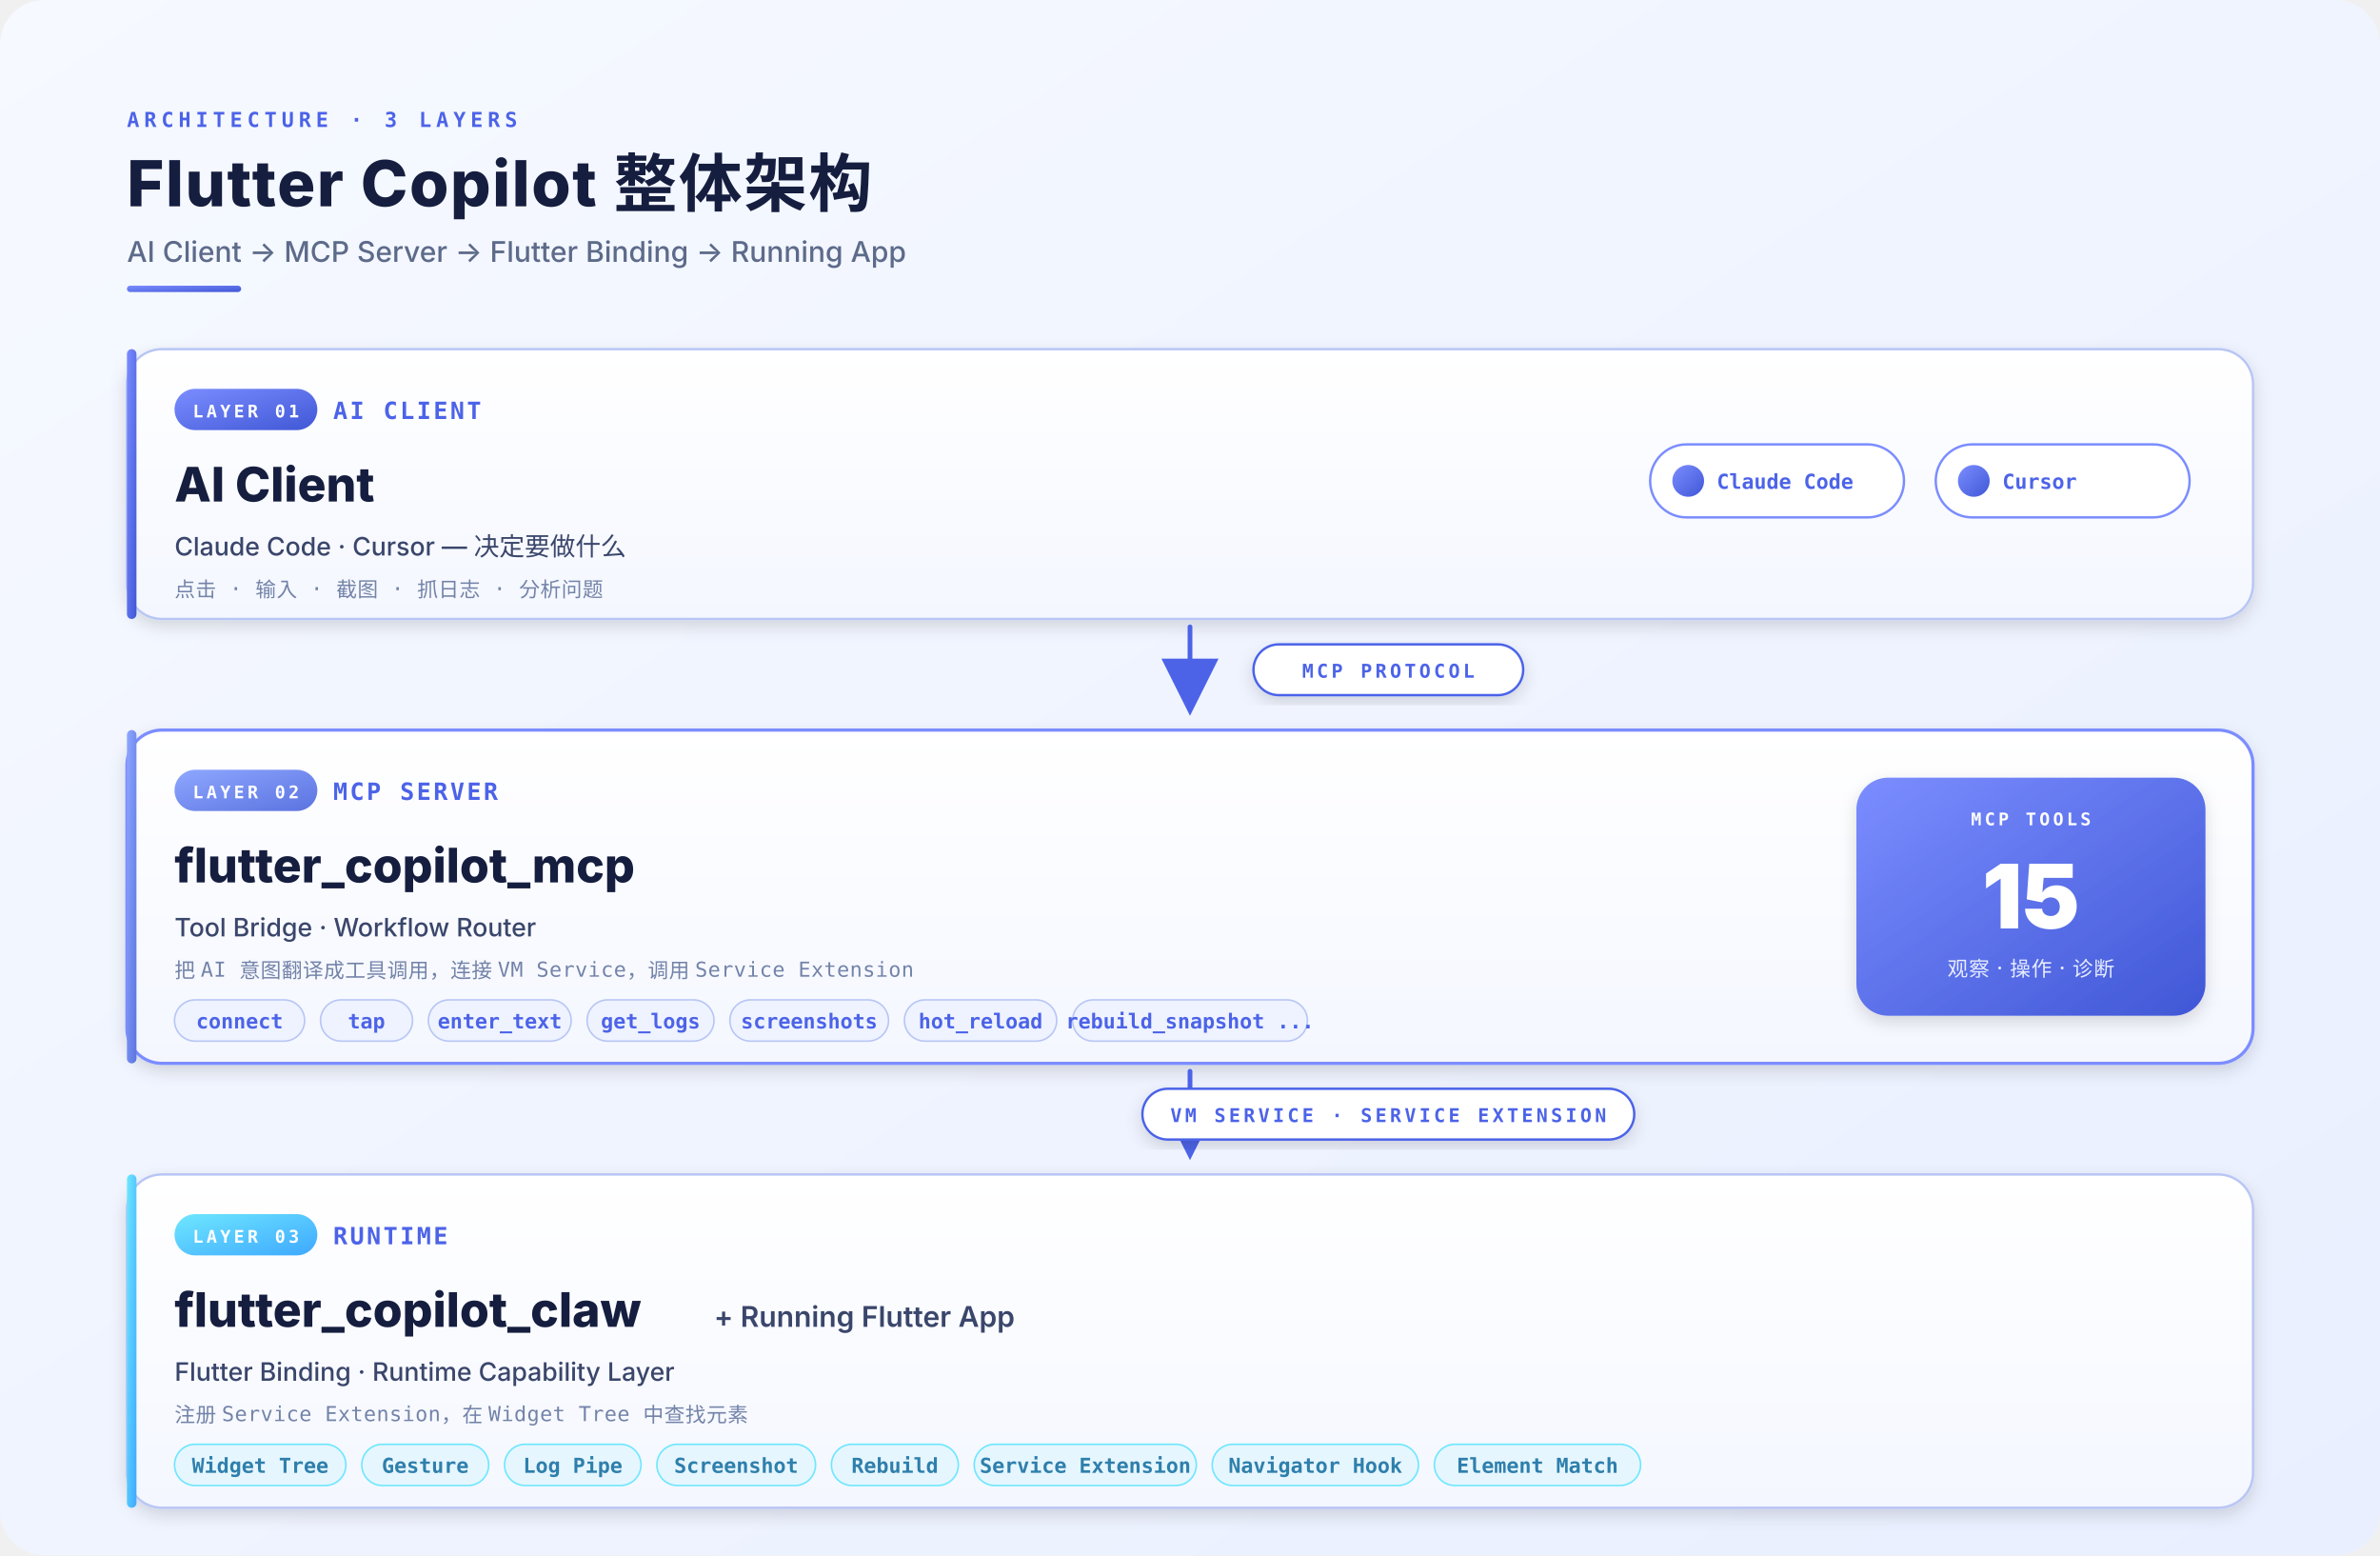
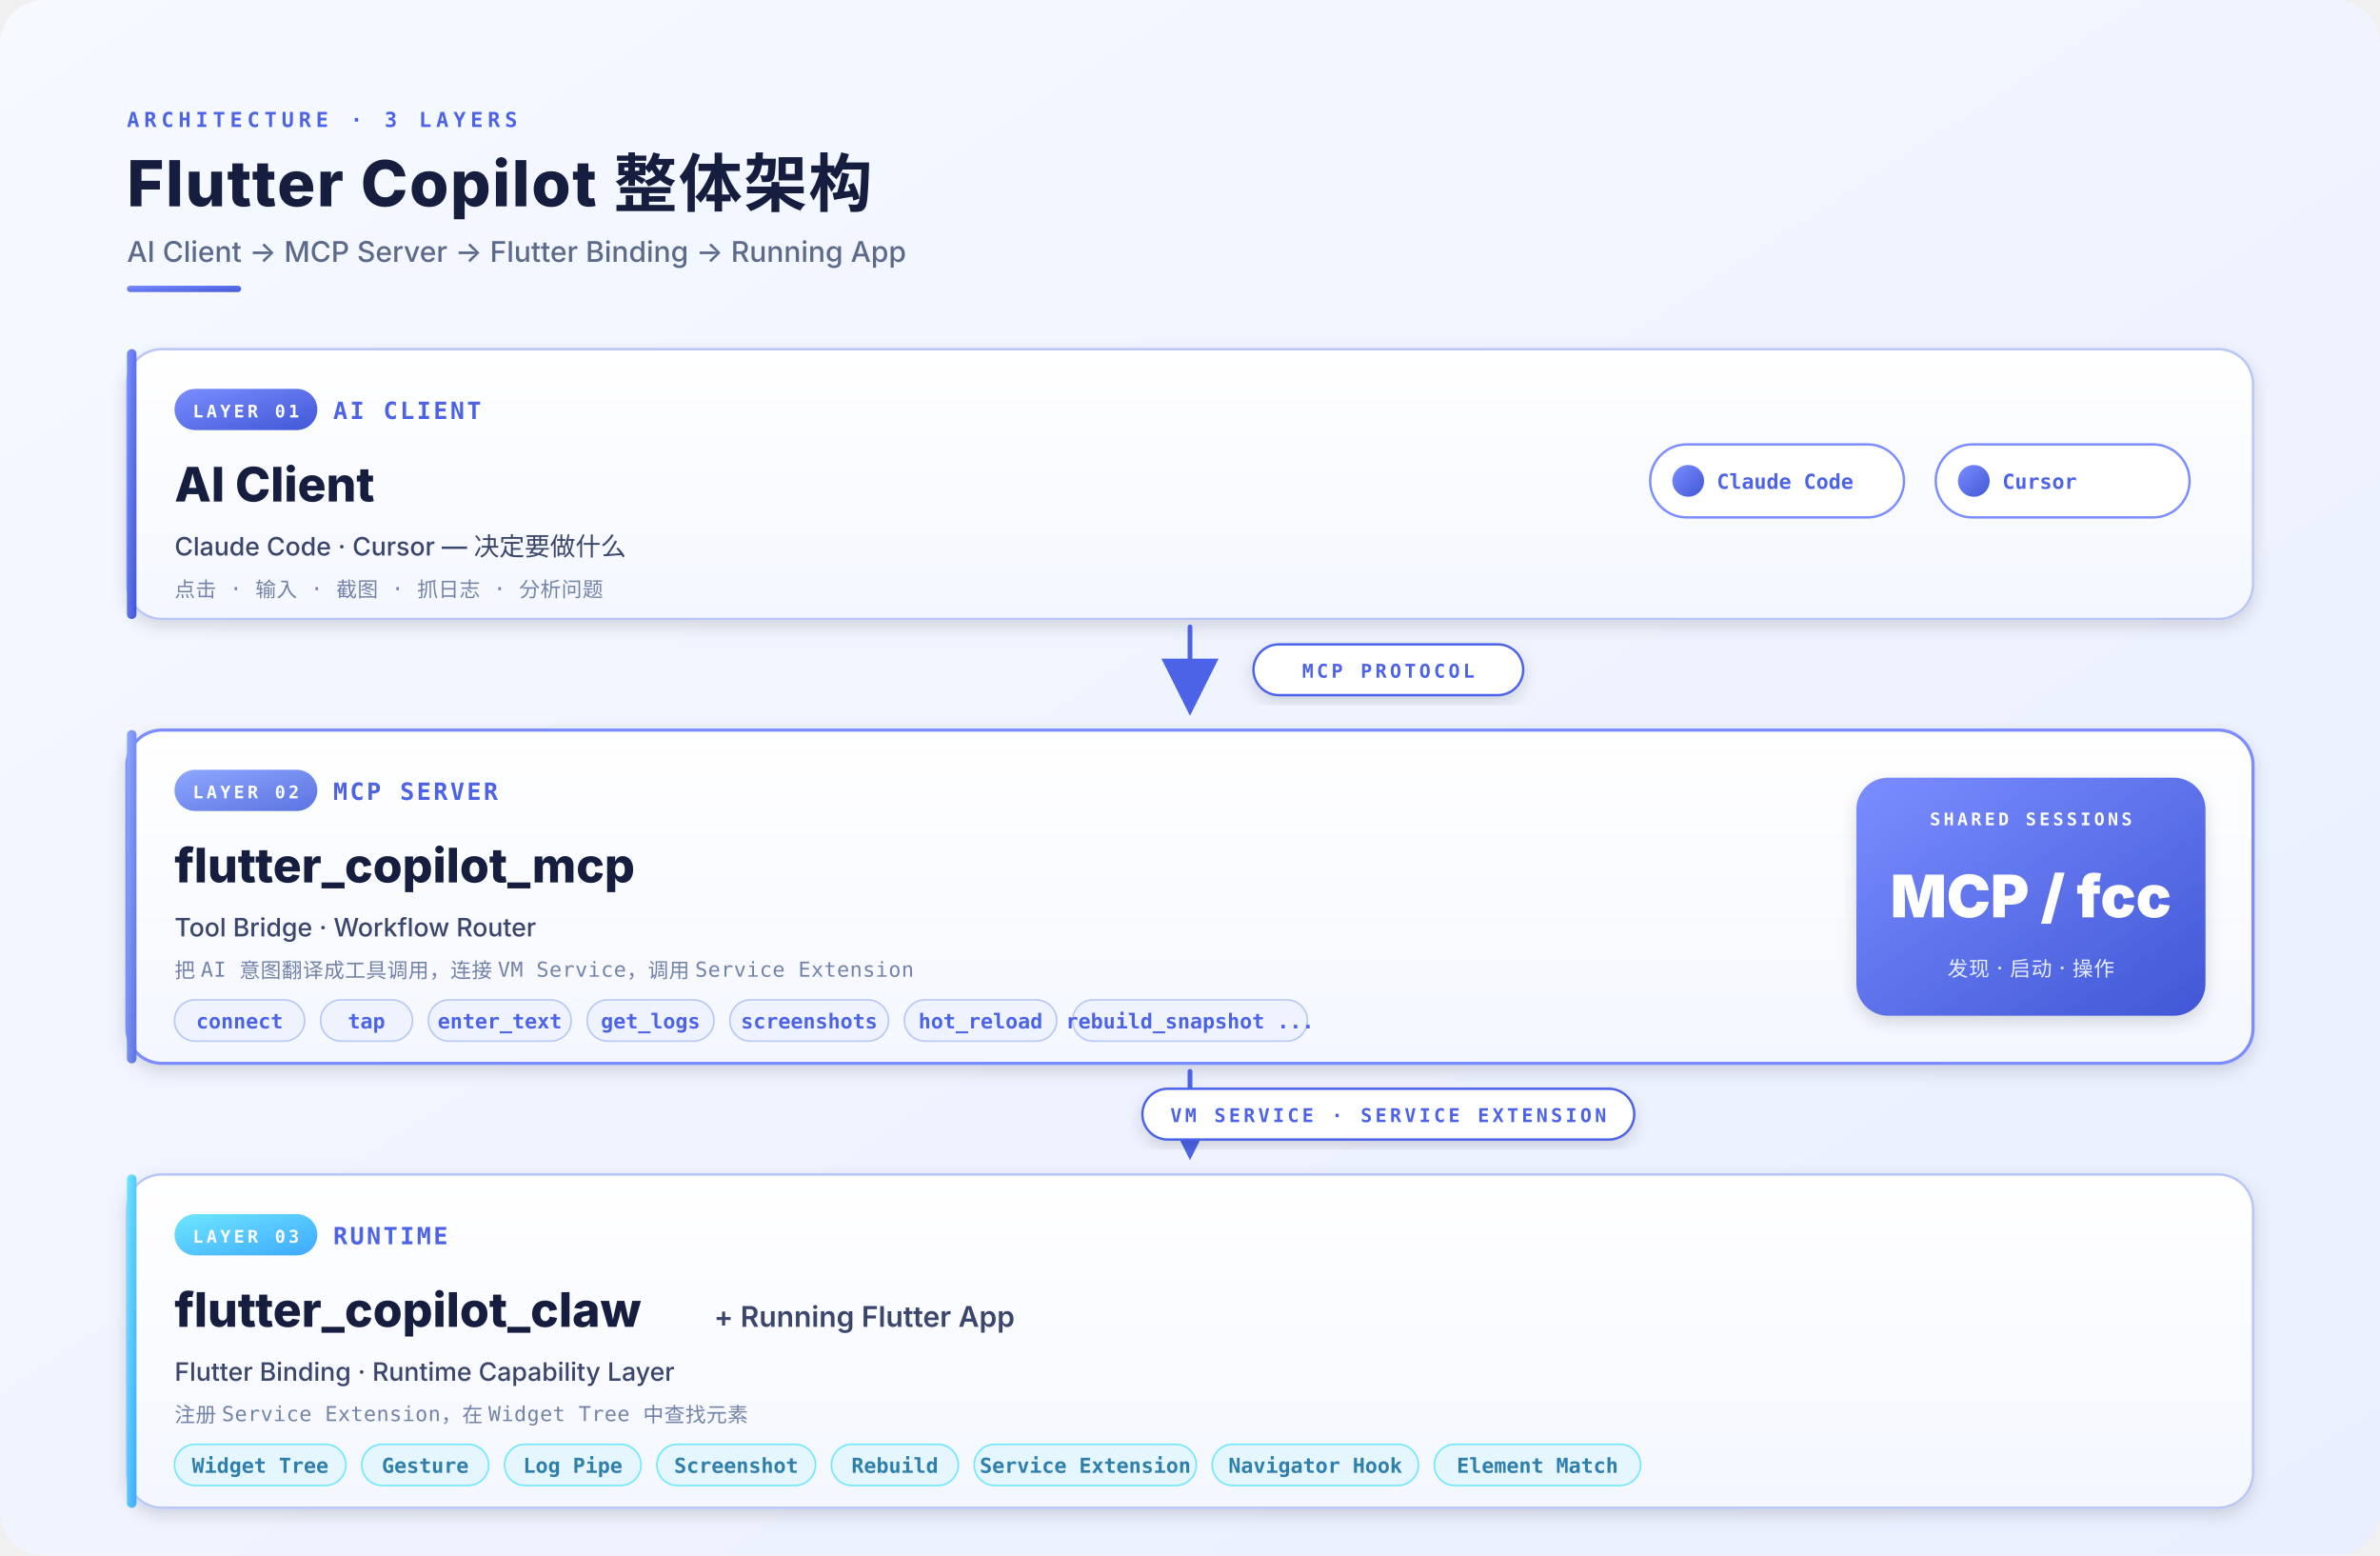
<svg xmlns="http://www.w3.org/2000/svg" width="1500" height="980" viewBox="0 0 1500 980">
  <defs>
    <linearGradient id="bg" x1="0" y1="0" x2="1" y2="1">
      <stop offset="0%" stop-color="#F6F9FF" />
      <stop offset="100%" stop-color="#E9EFFF" />
    </linearGradient>
    <linearGradient id="card" x1="0" y1="0" x2="0" y2="1">
      <stop offset="0%" stop-color="#FFFFFF" />
      <stop offset="100%" stop-color="#F4F7FF" />
    </linearGradient>
    <linearGradient id="accent" x1="0" y1="0" x2="1" y2="1">
      <stop offset="0%" stop-color="#7B8DFF" />
      <stop offset="100%" stop-color="#4057D6" />
    </linearGradient>
    <linearGradient id="cyan" x1="0" y1="0" x2="1" y2="1">
      <stop offset="0%" stop-color="#6EE7FF" />
      <stop offset="100%" stop-color="#3EA8FF" />
    </linearGradient>
    <linearGradient id="indigo" x1="0" y1="0" x2="1" y2="1">
      <stop offset="0%" stop-color="#8EA7FF" />
      <stop offset="100%" stop-color="#5B73E0" />
    </linearGradient>
    <filter id="softShadow" x="-20%" y="-20%" width="140%" height="140%">
      <feGaussianBlur in="SourceAlpha" stdDeviation="5" />
      <feOffset dx="0" dy="4" result="off" />
      <feComponentTransfer>
        <feFuncA type="linear" slope="0.14" />
      </feComponentTransfer>
      <feMerge>
        <feMergeNode />
        <feMergeNode in="SourceGraphic" />
      </feMerge>
    </filter>
    <marker id="arrow" markerWidth="12" markerHeight="12" refX="10" refY="6" orient="auto">
      <path d="M0,0 L12,6 L0,12 Z" fill="#4C63E8" />
    </marker>
    <style>
      .tag { font: 700 13px 'SF Mono',Menlo,monospace; fill: #4C63E8; letter-spacing: 3px; }
      .title { font: 800 40px -apple-system,BlinkMacSystemFont,'Segoe UI','PingFang SC',sans-serif; fill: #151E3F; letter-spacing: 1px; }
      .subtitle { font: 500 18px -apple-system,BlinkMacSystemFont,'Segoe UI','PingFang SC',sans-serif; fill: #5D6B8A; }
      .layerTag { font: 700 11px 'SF Mono',Menlo,monospace; fill: #FFFFFF; letter-spacing: 2px; }
      .layerName { font: 700 15px 'SF Mono',Menlo,monospace; fill: #4C63E8; letter-spacing: 1.5px; }
      .h { font: 800 30px -apple-system,BlinkMacSystemFont,'Segoe UI','PingFang SC',sans-serif; fill: #151E3F; }
      .hSub { font: 600 18px -apple-system,BlinkMacSystemFont,'Segoe UI','PingFang SC',sans-serif; fill: #3A466B; }
      .b { font: 500 16px -apple-system,BlinkMacSystemFont,'Segoe UI','PingFang SC',sans-serif; fill: #3A466B; }
      .small { font: 500 13px 'SF Mono',Menlo,monospace; fill: #7383A8; letter-spacing: 0.3px; }
      .code { font: 600 13px 'SF Mono','JetBrains Mono',Menlo,monospace; fill: #1A234A; letter-spacing: 0.3px; }
      .chip { font: 600 13px 'SF Mono',Menlo,monospace; fill: #4C63E8; }
      .protoLabel { font: 700 12px 'SF Mono',Menlo,monospace; fill: #4C63E8; letter-spacing: 2px; }
      .badgeLabel { font: 700 11px 'SF Mono',Menlo,monospace; fill: #FFFFFF; letter-spacing: 2px; }
      .badgeNum { font: 900 56px -apple-system,BlinkMacSystemFont,'Segoe UI',sans-serif; fill: #FFFFFF; }
      .badgeUnit { font: 500 13px -apple-system,BlinkMacSystemFont,'Segoe UI','PingFang SC',sans-serif; fill: #E7ECFF; letter-spacing: 0.5px; }
    </style>
  </defs>
  <rect width="1500" height="980" rx="28" fill="url(#bg)" />
  <text x="80" y="80" class="tag">ARCHITECTURE · 3 LAYERS</text>
  <text x="80" y="130" class="title">Flutter Copilot 整体架构</text>
  <text x="80" y="165" class="subtitle">AI Client  →  MCP Server  →  Flutter Binding  →  Running App</text>
  <rect x="80" y="180" width="72" height="4" rx="2" fill="url(#accent)" />
  <g filter="url(#softShadow)">
    <rect x="80" y="220" width="1340" height="170" rx="22" fill="url(#card)" stroke="#B8C6F5" stroke-width="1.5" />
  </g>
  <rect x="80" y="220" width="6" height="170" rx="3" fill="url(#accent)" />
  <rect x="110" y="245" width="90" height="26" rx="13" fill="url(#accent)" />
  <text x="155" y="263" class="layerTag" text-anchor="middle">LAYER 01</text>
  <text x="210" y="264" class="layerName">AI CLIENT</text>
  <text x="110" y="316" class="h">AI Client</text>
  <text x="110" y="350" class="b">Claude Code · Cursor — 决定要做什么</text>
  <text x="110" y="376" class="small">点击 · 输入 · 截图 · 抓日志 · 分析问题</text>
  <g transform="translate(1040, 280)">
    <rect x="0" y="0" width="160" height="46" rx="23" fill="#FFFFFF" stroke="#7B8DFF" stroke-width="1.5" />
    <circle cx="24" cy="23" r="10" fill="url(#accent)" />
    <text x="42" y="28" class="chip">Claude Code</text>
    <rect x="180" y="0" width="160" height="46" rx="23" fill="#FFFFFF" stroke="#7B8DFF" stroke-width="1.5" />
    <circle cx="204" cy="23" r="10" fill="url(#accent)" />
    <text x="222" y="28" class="chip">Cursor</text>
  </g>
  <path d="M750 395 L750 445" stroke="#4C63E8" stroke-width="3" stroke-linecap="round" marker-end="url(#arrow)" />
  <g filter="url(#softShadow)">
    <rect x="790" y="406" width="170" height="32" rx="16" fill="#FFFFFF" stroke="#4C63E8" stroke-width="1.5" />
  </g>
  <text x="875" y="427" class="protoLabel" text-anchor="middle">MCP PROTOCOL</text>
  <g filter="url(#softShadow)">
    <rect x="80" y="460" width="1340" height="210" rx="22" fill="url(#card)" stroke="#7B8DFF" stroke-width="2" />
  </g>
  <rect x="80" y="460" width="6" height="210" rx="3" fill="url(#indigo)" />
  <rect x="110" y="485" width="90" height="26" rx="13" fill="url(#indigo)" />
  <text x="155" y="503" class="layerTag" text-anchor="middle">LAYER 02</text>
  <text x="210" y="504" class="layerName">MCP SERVER</text>
  <text x="110" y="556" class="h">flutter_copilot_mcp</text>
  <text x="110" y="590" class="b">Tool Bridge · Workflow Router</text>
  <text x="110" y="616" class="small">把 AI 意图翻译成工具调用，连接 VM Service，调用 Service Extension</text>
  <g transform="translate(110, 630)">
    <g>
      <rect width="82" height="26" rx="13" fill="#EEF3FF" stroke="#B8C6F5" stroke-width="1" />
      <text x="41" y="18" class="chip" text-anchor="middle">connect</text>
    </g>
    <g transform="translate(92,0)">
      <rect width="58" height="26" rx="13" fill="#EEF3FF" stroke="#B8C6F5" stroke-width="1" />
      <text x="29" y="18" class="chip" text-anchor="middle">tap</text>
    </g>
    <g transform="translate(160,0)">
      <rect width="90" height="26" rx="13" fill="#EEF3FF" stroke="#B8C6F5" stroke-width="1" />
      <text x="45" y="18" class="chip" text-anchor="middle">enter_text</text>
    </g>
    <g transform="translate(260,0)">
      <rect width="80" height="26" rx="13" fill="#EEF3FF" stroke="#B8C6F5" stroke-width="1" />
      <text x="40" y="18" class="chip" text-anchor="middle">get_logs</text>
    </g>
    <g transform="translate(350,0)">
      <rect width="100" height="26" rx="13" fill="#EEF3FF" stroke="#B8C6F5" stroke-width="1" />
      <text x="50" y="18" class="chip" text-anchor="middle">screenshots</text>
    </g>
    <g transform="translate(460,0)">
      <rect width="96" height="26" rx="13" fill="#EEF3FF" stroke="#B8C6F5" stroke-width="1" />
      <text x="48" y="18" class="chip" text-anchor="middle">hot_reload</text>
    </g>
    <g transform="translate(566,0)">
      <rect width="148" height="26" rx="13" fill="#EEF3FF" stroke="#B8C6F5" stroke-width="1" />
      <text x="74" y="18" class="chip" text-anchor="middle">rebuild_snapshot ...</text>
    </g>
  </g>
  <g filter="url(#softShadow)">
    <rect x="1170" y="490" width="220" height="150" rx="20" fill="url(#accent)" />
  </g>
-   <text x="1280" y="520" class="badgeLabel" text-anchor="middle">MCP TOOLS</text>
-   <text x="1280" y="585" class="badgeNum" text-anchor="middle">15</text>
-   <text x="1280" y="615" class="badgeUnit" text-anchor="middle">观察 · 操作 · 诊断</text>
+   <text x="1280" y="520" class="badgeLabel" text-anchor="middle">SHARED SESSIONS</text>
+   <text x="1280" y="578" class="badgeNum" text-anchor="middle" style="font-size:37px">MCP / fcc</text>
+   <text x="1280" y="615" class="badgeUnit" text-anchor="middle">发现 · 启动 · 操作</text>
  <path d="M750 675 L750 725" stroke="#4C63E8" stroke-width="3" stroke-linecap="round" marker-end="url(#arrow)" />
  <g filter="url(#softShadow)">
    <rect x="720" y="686" width="310" height="32" rx="16" fill="#FFFFFF" stroke="#4C63E8" stroke-width="1.5" />
  </g>
  <text x="875" y="707" class="protoLabel" text-anchor="middle">VM SERVICE · SERVICE EXTENSION</text>
  <g filter="url(#softShadow)">
    <rect x="80" y="740" width="1340" height="210" rx="22" fill="url(#card)" stroke="#B8C6F5" stroke-width="1.5" />
  </g>
  <rect x="80" y="740" width="6" height="210" rx="3" fill="url(#cyan)" />
  <rect x="110" y="765" width="90" height="26" rx="13" fill="url(#cyan)" />
  <text x="155" y="783" class="layerTag" text-anchor="middle">LAYER 03</text>
  <text x="210" y="784" class="layerName">RUNTIME</text>
  <text x="110" y="836" class="h">flutter_copilot_claw</text>
  <text x="450" y="836" class="hSub">+ Running Flutter App</text>
  <text x="110" y="870" class="b">Flutter Binding · Runtime Capability Layer</text>
  <text x="110" y="896" class="small">注册 Service Extension，在 Widget Tree 中查找元素</text>
  <g transform="translate(110, 910)">
    <g>
      <rect width="108" height="26" rx="13" fill="#E6F6FF" stroke="#6EE7FF" stroke-width="1" />
      <text x="54" y="18" class="chip" text-anchor="middle" style="fill:#2E7FAC">Widget Tree</text>
    </g>
    <g transform="translate(118,0)">
      <rect width="80" height="26" rx="13" fill="#E6F6FF" stroke="#6EE7FF" stroke-width="1" />
      <text x="40" y="18" class="chip" text-anchor="middle" style="fill:#2E7FAC">Gesture</text>
    </g>
    <g transform="translate(208,0)">
      <rect width="86" height="26" rx="13" fill="#E6F6FF" stroke="#6EE7FF" stroke-width="1" />
      <text x="43" y="18" class="chip" text-anchor="middle" style="fill:#2E7FAC">Log Pipe</text>
    </g>
    <g transform="translate(304,0)">
      <rect width="100" height="26" rx="13" fill="#E6F6FF" stroke="#6EE7FF" stroke-width="1" />
      <text x="50" y="18" class="chip" text-anchor="middle" style="fill:#2E7FAC">Screenshot</text>
    </g>
    <g transform="translate(414,0)">
      <rect width="80" height="26" rx="13" fill="#E6F6FF" stroke="#6EE7FF" stroke-width="1" />
      <text x="40" y="18" class="chip" text-anchor="middle" style="fill:#2E7FAC">Rebuild</text>
    </g>
    <g transform="translate(504,0)">
      <rect width="140" height="26" rx="13" fill="#E6F6FF" stroke="#6EE7FF" stroke-width="1" />
      <text x="70" y="18" class="chip" text-anchor="middle" style="fill:#2E7FAC">Service Extension</text>
    </g>
    <g transform="translate(654,0)">
      <rect width="130" height="26" rx="13" fill="#E6F6FF" stroke="#6EE7FF" stroke-width="1" />
      <text x="65" y="18" class="chip" text-anchor="middle" style="fill:#2E7FAC">Navigator Hook</text>
    </g>
    <g transform="translate(794,0)">
      <rect width="130" height="26" rx="13" fill="#E6F6FF" stroke="#6EE7FF" stroke-width="1" />
      <text x="65" y="18" class="chip" text-anchor="middle" style="fill:#2E7FAC">Element Match</text>
    </g>
  </g>
</svg>
